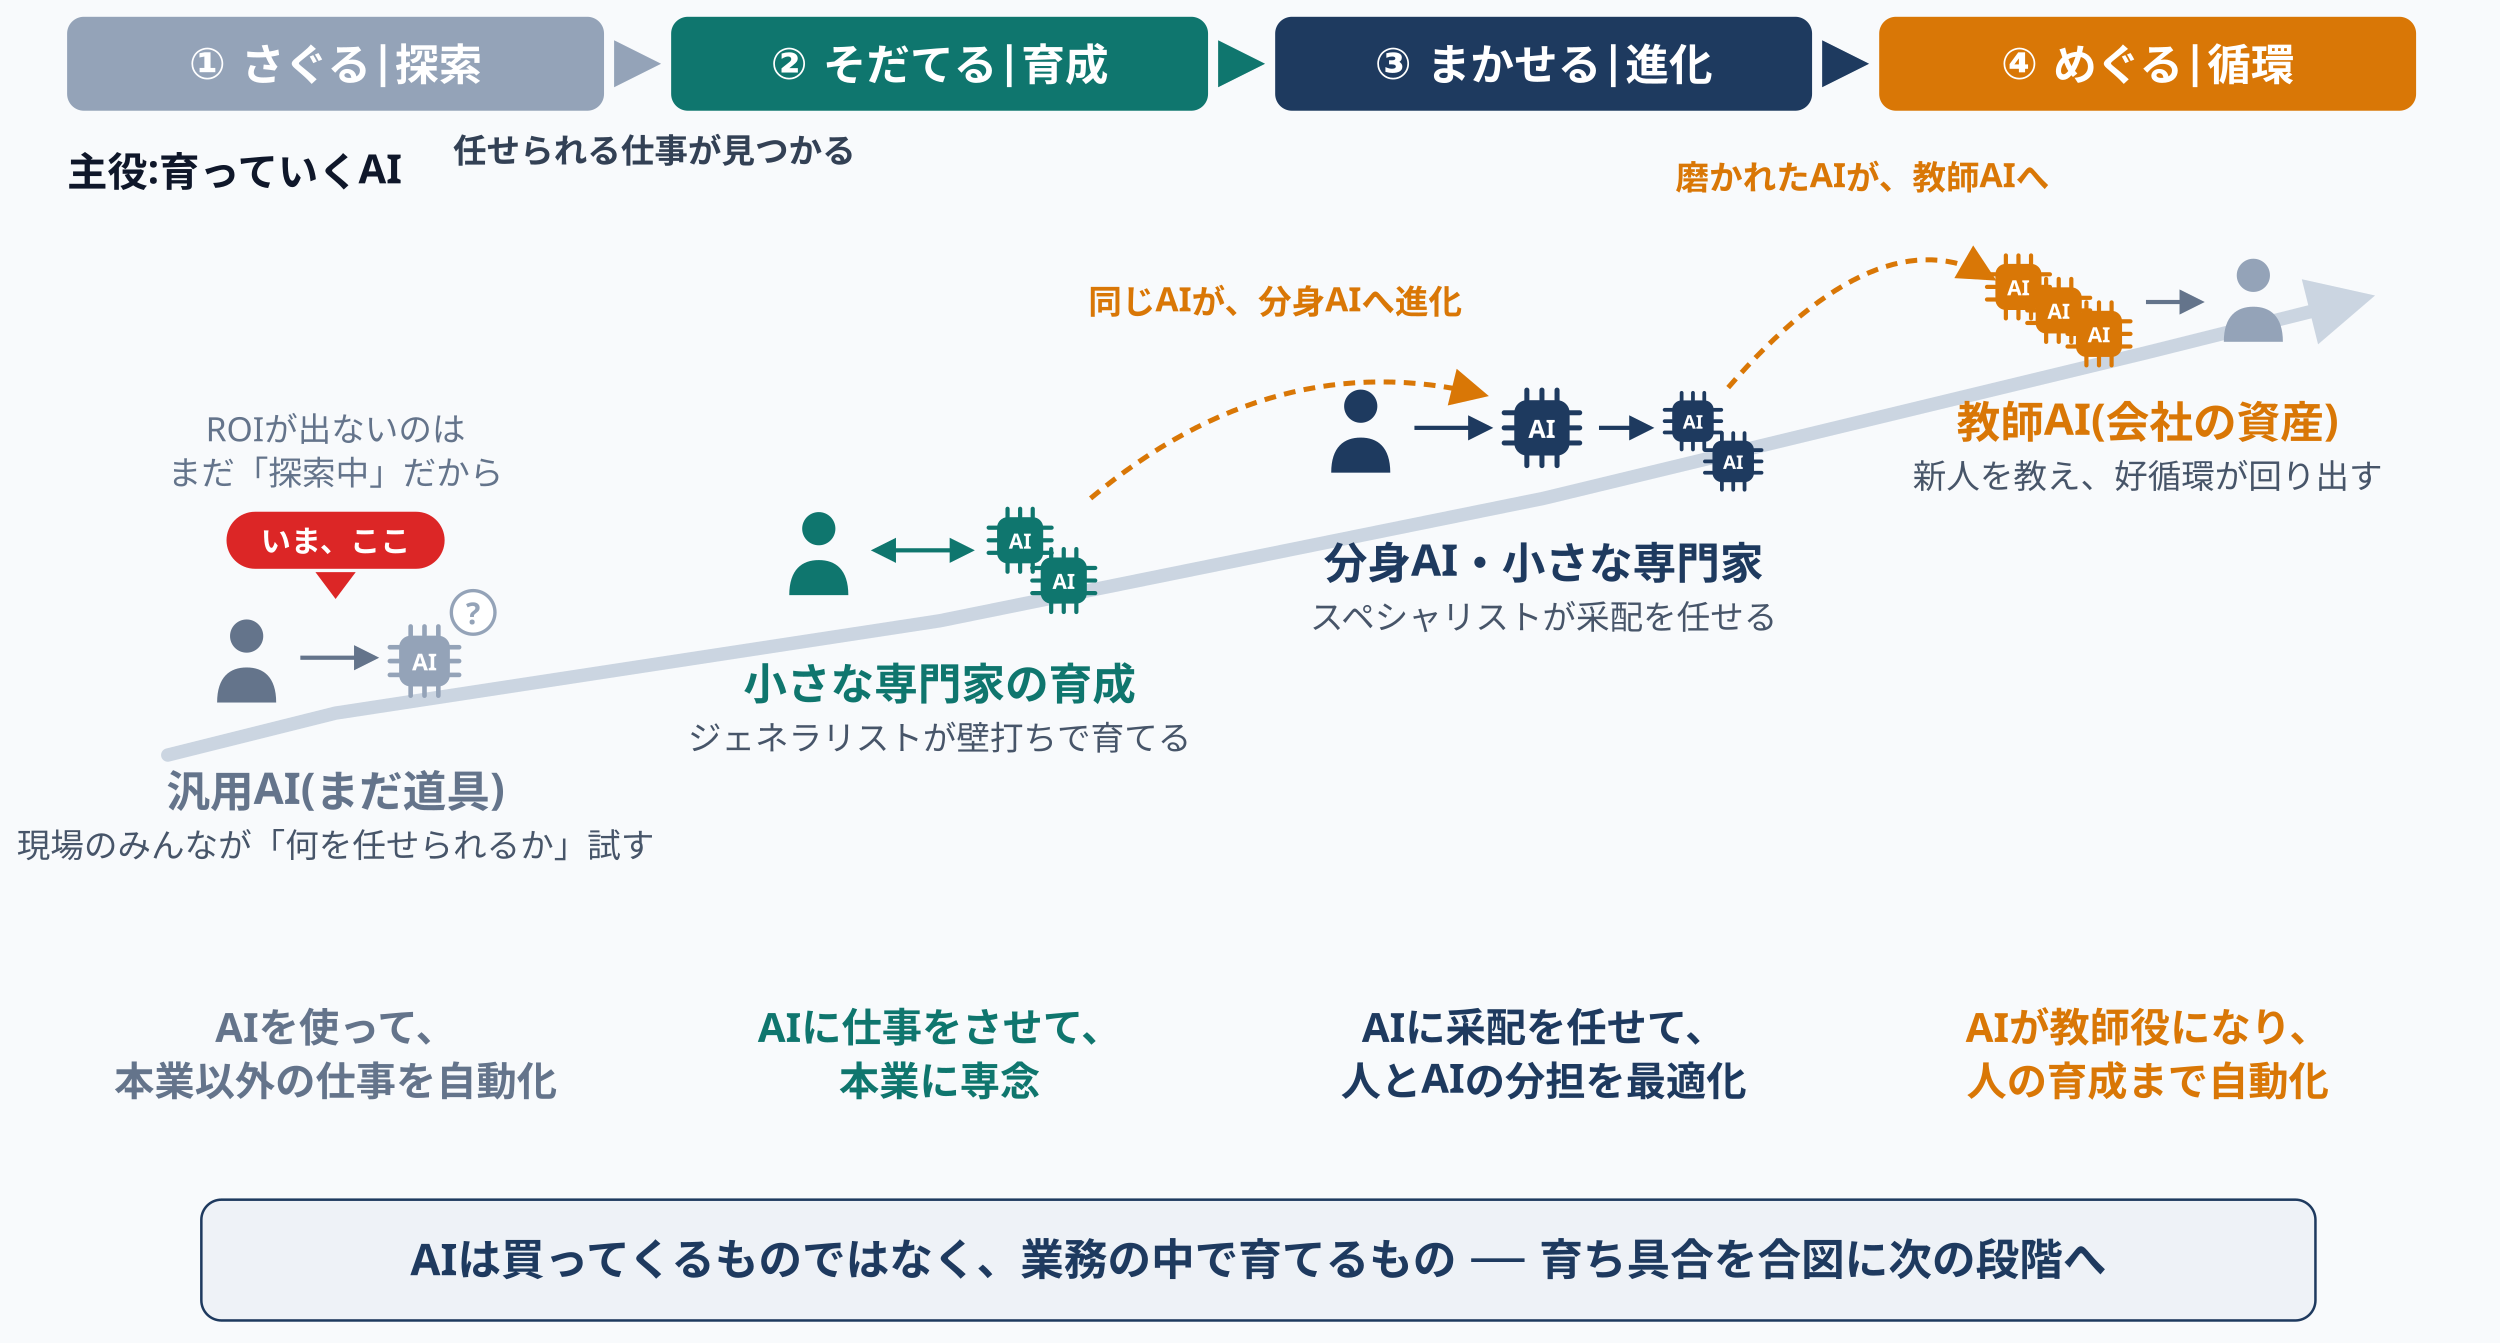
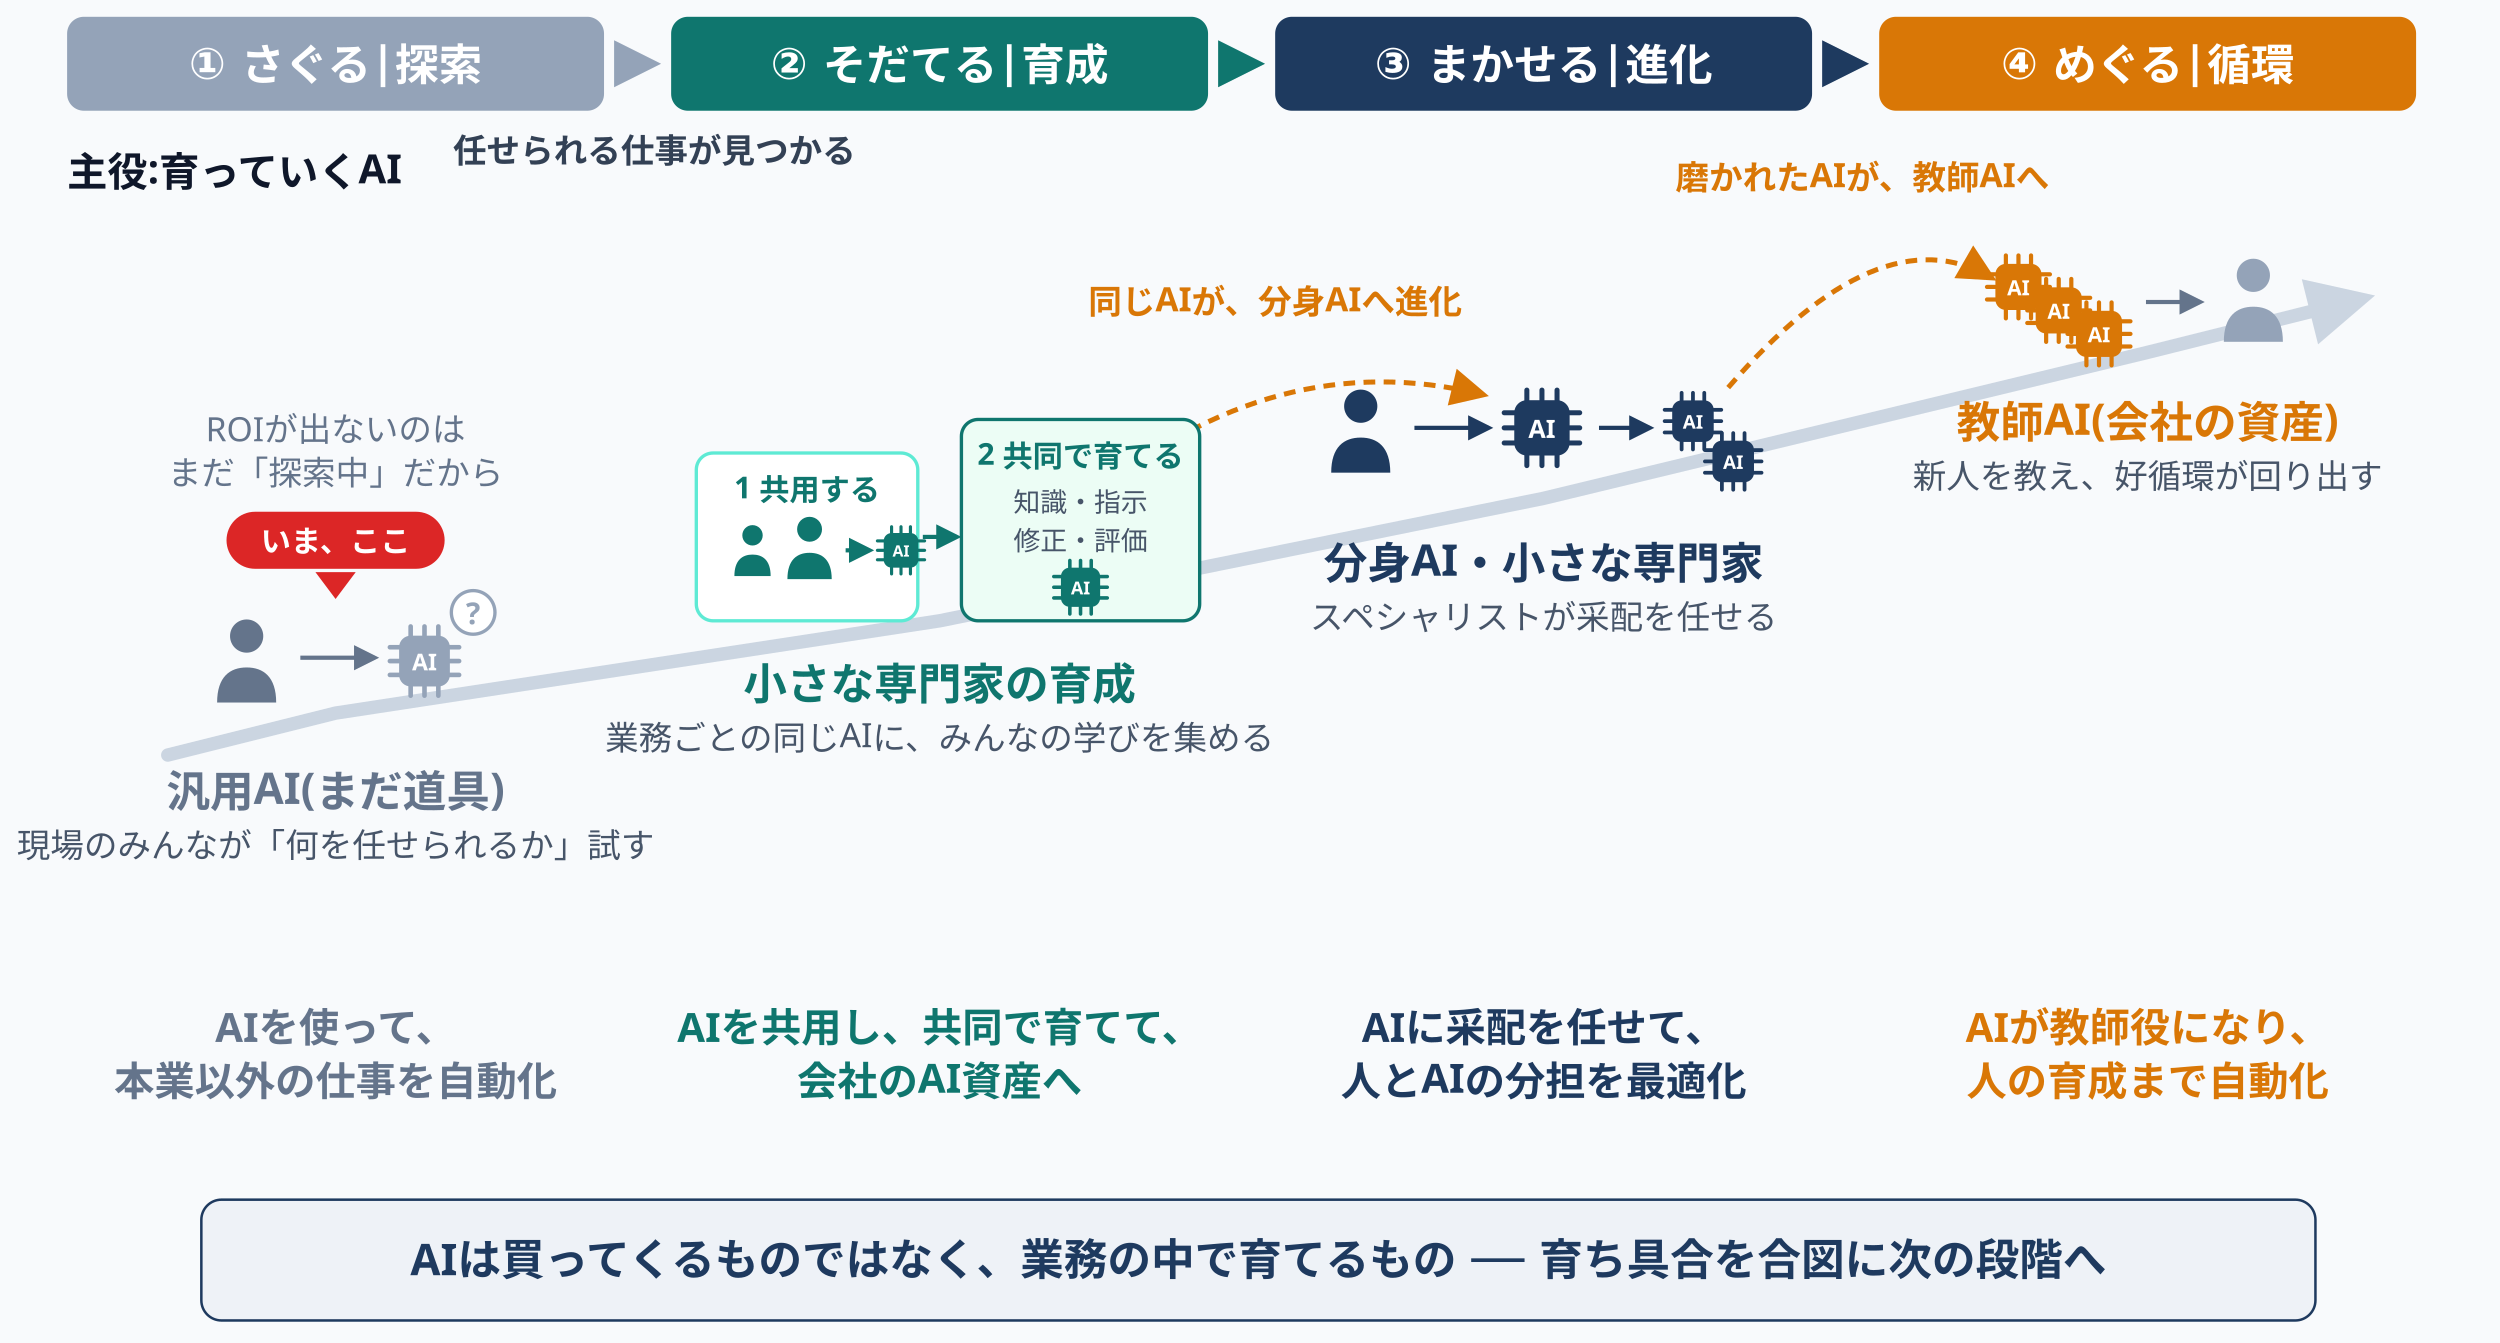
<svg xmlns="http://www.w3.org/2000/svg" viewBox="50 135 1490 800" font-family="'Noto Sans JP','Hiragino Sans','Yu Gothic UI','Meiryo',sans-serif">
  <defs>
    <marker id="arrow-grow" viewBox="0 0 10 10" refX="6" refY="5" markerWidth="5" markerHeight="5" orient="auto">
      <path d="M0,0 L10,5 L0,10 z" fill="#cbd5e1" />
    </marker>
    <marker id="arrow-ai" viewBox="0 0 10 10" refX="8" refY="5" markerWidth="7.5" markerHeight="7.5" orient="auto-start-reverse">
      <path d="M0,0 L10,5 L0,10 z" fill="#d97706" />
    </marker>
    <marker id="arrow-mini" viewBox="0 0 10 10" refX="8" refY="5" markerWidth="6" markerHeight="6" orient="auto-start-reverse">
      <path d="M0,0 L10,5 L0,10 z" fill="#64748b" />
    </marker>
    <marker id="arrow-mini-teal" viewBox="0 0 10 10" refX="8" refY="5" markerWidth="6" markerHeight="6" orient="auto-start-reverse">
      <path d="M0,0 L10,5 L0,10 z" fill="#0f766e" />
    </marker>
    <marker id="arrow-mini-navy" viewBox="0 0 10 10" refX="8" refY="5" markerWidth="6" markerHeight="6" orient="auto-start-reverse">
      <path d="M0,0 L10,5 L0,10 z" fill="#1e3a5f" />
    </marker>
    <symbol id="person" viewBox="0 0 40 48">
      <circle cx="20" cy="10" r="9" fill="currentColor" />
      <path d="M4,46 C4,32 11,27 20,27 C29,27 36,32 36,46 Z" fill="currentColor" />
    </symbol>
    <symbol id="ai-chip" viewBox="0 0 64 64">
      <rect x="10" y="10" width="44" height="44" rx="10" fill="currentColor" />
      <g stroke="currentColor" stroke-width="4" stroke-linecap="round">
        <line x1="20" y1="10" x2="20" y2="2" />
        <line x1="32" y1="10" x2="32" y2="2" />
        <line x1="44" y1="10" x2="44" y2="2" />
        <line x1="20" y1="54" x2="20" y2="62" />
        <line x1="32" y1="54" x2="32" y2="62" />
        <line x1="44" y1="54" x2="44" y2="62" />
        <line x1="10" y1="20" x2="2" y2="20" />
        <line x1="10" y1="32" x2="2" y2="32" />
        <line x1="10" y1="44" x2="2" y2="44" />
        <line x1="54" y1="20" x2="62" y2="20" />
        <line x1="54" y1="32" x2="62" y2="32" />
        <line x1="54" y1="44" x2="62" y2="44" />
      </g>
      <text x="32" y="40" text-anchor="middle" font-size="20" font-weight="700" fill="#ffffff">AI</text>
    </symbol>
  </defs>
  <style>
    .bg       { fill:#f8fafc; }
    .band     { font-size:26px; font-weight:700; fill:#ffffff; }
    .rowlabel { fill:#0f172a; font-size:24px; font-weight:700; }
    .stagename{ font-size:26px; font-weight:700; }
    .desc     { fill:#475569; font-size:20px; }
    .small    { fill:#64748b; font-size:20px; }
    .trans    { fill:#334155; font-size:20px; font-weight:700; }
    .evolve   { fill:#d97706; font-size:20px; font-weight:700; }
    .mini     { stroke-width:2.5; fill:none; }
    .steel    { color:#94a3b8; }
    .gray     { color:#64748b; }
    .teal     { color:#0f766e; }
    .navy     { color:#1e3a5f; }
    .orange   { color:#d97706; }
  </style>
  <rect class="bg" x="0" y="0" width="1600" height="1000" />
  <g id="stage-bands">
    <rect x="90" y="145" width="320" height="56" rx="10" fill="#94a3b8" />
    <text class="band" x="250" y="182" text-anchor="middle">① さぐる|探索</text>
    <path d="M416,159 L444,173 L416,187 z" fill="#94a3b8" />
    <rect x="450" y="145" width="320" height="56" rx="10" fill="#0f766e" />
    <text class="band" x="610" y="182" text-anchor="middle">② そだてる|育成</text>
    <path d="M776,159 L804,173 L776,187 z" fill="#0f766e" />
    <rect x="810" y="145" width="320" height="56" rx="10" fill="#1e3a5f" />
    <text class="band" x="970" y="182" text-anchor="middle">③ まかせる|進化</text>
    <path d="M1136,159 L1164,173 L1136,187 z" fill="#1e3a5f" />
    <rect x="1170" y="145" width="320" height="56" rx="10" fill="#d97706" />
    <text class="band" x="1330" y="182" text-anchor="middle">④ めぐる|循環</text>
  </g>
  <text class="rowlabel" x="90" y="246">主役:育っていくAI</text>
  <text class="trans" x="440" y="232" text-anchor="middle">任せられる仕事が見つかる</text>
  <path d="M150,585 L250,560 L610,505 L970,432 L1330,345 L1450,315" fill="none" stroke="#cbd5e1" stroke-width="8" stroke-linejoin="round" stroke-linecap="round" marker-end="url(#arrow-grow)" />
  <g id="evolve-arrows">
    <path d="M700,432 Q810,340 933,370" fill="none" stroke="#d97706" stroke-width="3" stroke-dasharray="7 5" marker-end="url(#arrow-ai)" />
    <text class="evolve" x="810" y="322" text-anchor="middle">同じAIが、分身AIへ進化</text>
    <path d="M1080,366 Q1170,262 1236,300" fill="none" stroke="#d97706" stroke-width="3" stroke-dasharray="7 5" marker-end="url(#arrow-ai)" />
    <text class="evolve" x="1160" y="248" text-anchor="middle">磨かれたAIが、教師AIへ</text>
  </g>
  <g id="stage1">
    <text class="small" x="250" y="398" text-anchor="middle" fill="#b91c1c">ROIが出ないのは</text>
    <text class="small" x="250" y="424" text-anchor="middle" fill="#b91c1c">まだ「探索中」だから</text>
    <rect x="185" y="440" width="130" height="34" rx="17" fill="#dc2626" />
    <text x="250" y="464" text-anchor="middle" font-size="18" font-weight="700" fill="#ffffff">いま、ここ</text>
    <path d="M238,476 L262,476 L250,492 z" fill="#dc2626" />
    <use href="#person" class="gray" x="175" y="503" width="44" height="53" />
    <path class="mini" d="M229,527 L273,527" stroke="#64748b" marker-end="url(#arrow-mini)" />
    <use href="#ai-chip" class="steel" x="281" y="507" width="44" height="44" />
    <circle cx="332" cy="500" r="13" fill="#ffffff" stroke="#94a3b8" stroke-width="2" />
    <text x="332" y="507" text-anchor="middle" font-size="18" font-weight="700" fill="#94a3b8">?</text>
    <text class="stagename" x="250" y="616" text-anchor="middle" fill="#64748b">汎用AI(まだ道具)</text>
    <text class="desc" x="250" y="646" text-anchor="middle">現場のみんなが「何を任せられるか」試す</text>
  </g>
  <g id="stage2">
-     <use href="#person" class="teal" x="516" y="439" width="44" height="53" />
-     <path class="mini" d="M572,463 L628,463" stroke="#0f766e" marker-start="url(#arrow-mini-teal)" marker-end="url(#arrow-mini-teal)" />
-     <use href="#ai-chip" class="teal" x="638" y="437" width="40" height="40" />
-     <use href="#ai-chip" class="teal" x="664" y="461" width="40" height="40" />
+     <rect x="465" y="405" width="132" height="100" rx="10" fill="#ffffff" stroke="#5eead4" stroke-width="2" />
+     <text x="531" y="432" text-anchor="middle" font-size="18" font-weight="700" fill="#0f766e">1 共用する</text>
+     <use href="#person" class="teal" x="485" y="447" width="27" height="33" />
+     <use href="#person" class="teal" x="516" y="442" width="33" height="40" />
+     <path class="mini" d="M554,463 L568,463" stroke="#0f766e" marker-end="url(#arrow-mini-teal)" />
+     <use href="#ai-chip" class="teal" x="572" y="448" width="30" height="30" />
+     <path class="mini" d="M600,455 L620,455" stroke="#0f766e" marker-end="url(#arrow-mini-teal)" />
+     <rect x="623" y="385" width="142" height="120" rx="10" fill="#ecfdf5" stroke="#0f766e" stroke-width="2" />
+     <text x="694" y="412" text-anchor="middle" font-size="18" font-weight="700" fill="#0f766e">2 共同で育てる</text>
+     <text x="694" y="440" text-anchor="middle" font-size="16" fill="#475569">知識・指示</text>
+     <text x="694" y="463" text-anchor="middle" font-size="16" fill="#475569">修正・評価</text>
+     <use href="#ai-chip" class="teal" x="677" y="468" width="34" height="34" />
    <text class="stagename" x="610" y="552" text-anchor="middle" fill="#0f766e">小さな専門家の育成</text>
-     <text class="desc" x="610" y="582" text-anchor="middle">ジェネラリストが壁打ちで育てる</text>
+     <text class="desc" x="610" y="582" text-anchor="middle">業務ごとの同じAIに、みんなの学びを集める</text>
  </g>
  <g id="stage3">
    <use href="#person" class="navy" x="839" y="366" width="44" height="53" />
    <path class="mini" d="M893,390 L937,390" stroke="#1e3a5f" marker-end="url(#arrow-mini-navy)" />
    <use href="#ai-chip" class="navy" x="945" y="366" width="48" height="48" />
    <path class="mini" d="M1003,390 L1033,390" stroke="#1e3a5f" marker-end="url(#arrow-mini-navy)" />
    <use href="#ai-chip" class="navy" x="1041" y="368" width="36" height="36" />
    <use href="#ai-chip" class="navy" x="1065" y="392" width="36" height="36" />
    <text class="stagename" x="970" y="480" text-anchor="middle" fill="#1e3a5f">分身AI・小さな専門家</text>
    <text class="desc" x="970" y="510" text-anchor="middle">スペシャリストが采配を任せる</text>
  </g>
  <g id="stage4">
    <use href="#ai-chip" class="orange" x="1233" y="286" width="40" height="40" />
    <use href="#ai-chip" class="orange" x="1257" y="300" width="40" height="40" />
    <use href="#ai-chip" class="orange" x="1281" y="314" width="40" height="40" />
    <path class="mini" d="M1329,315 L1361,315" stroke="#64748b" marker-end="url(#arrow-mini)" />
    <use href="#person" class="steel" x="1371" y="288" width="44" height="53" />
    <text class="stagename" x="1330" y="396" text-anchor="middle" fill="#d97706">教師AI(会社の資産)</text>
    <text class="desc" x="1330" y="426" text-anchor="middle">新人を教え、好循環が回り出す</text>
  </g>
  <g id="stage-summary" font-size="24" font-weight="700" text-anchor="middle">
    <text x="250" y="756" fill="#64748b">AIを使って、</text>
    <text x="250" y="788" fill="#64748b">本業以外の仕事を自動化</text>
-     <text x="610" y="756" fill="#0f766e">AIに仕事をさせて、</text>
-     <text x="610" y="788" fill="#0f766e">本業に専念</text>
+     <text x="610" y="756" fill="#0f766e">AIを共用し、共同で育てて、</text>
+     <text x="610" y="788" fill="#0f766e">会社のAI資産へ</text>
    <text x="970" y="756" fill="#1e3a5f">AIに采配を任せて、</text>
    <text x="970" y="788" fill="#1e3a5f">人とAIの分担を最適化</text>
    <text x="1330" y="756" fill="#d97706">AIが教師役になり、</text>
    <text x="1330" y="788" fill="#d97706">人の育成まで自動化</text>
  </g>
  <g id="keymessage">
    <rect x="170" y="850" width="1260" height="72" rx="12" fill="#eef2f7" stroke="#1e3a5f" stroke-width="1.5" />
    <text x="800" y="895" text-anchor="middle" font-size="26" font-weight="700" fill="#1e3a5f">AIは買ってくるものではなく、業務の中で育てるもの ── 育ち具合を合図に次の段階へ</text>
  </g>
</svg>
